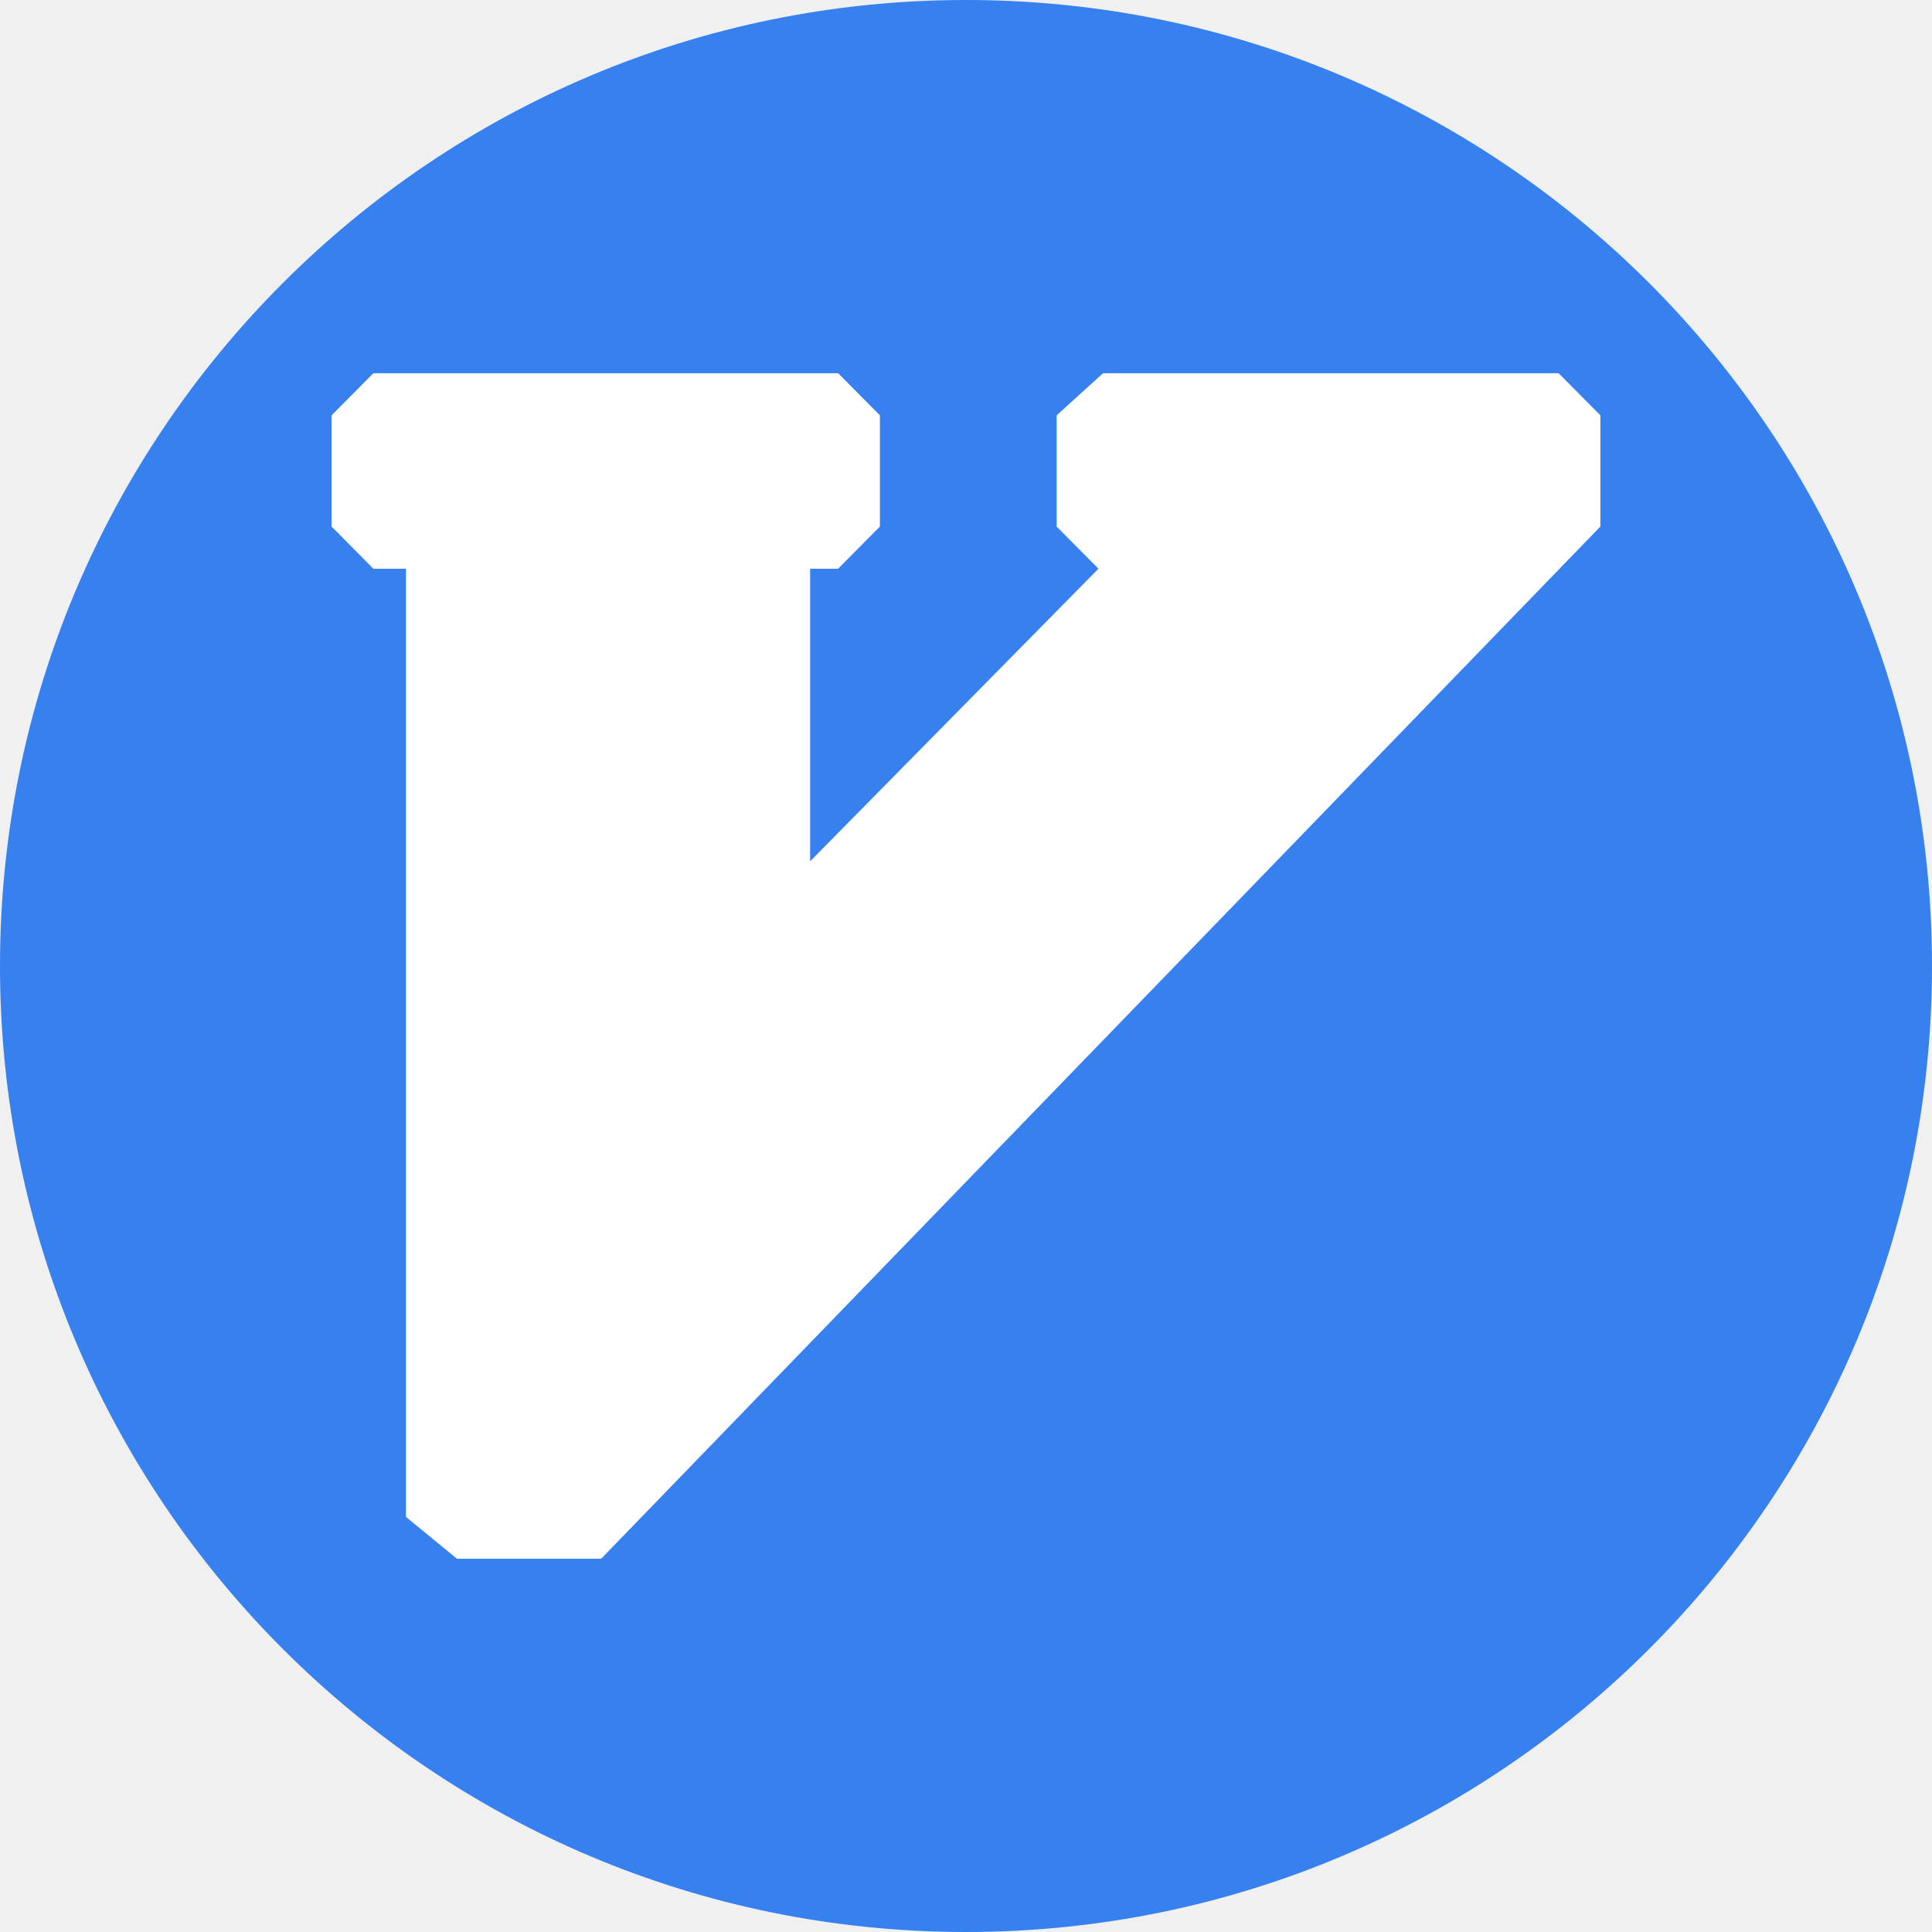
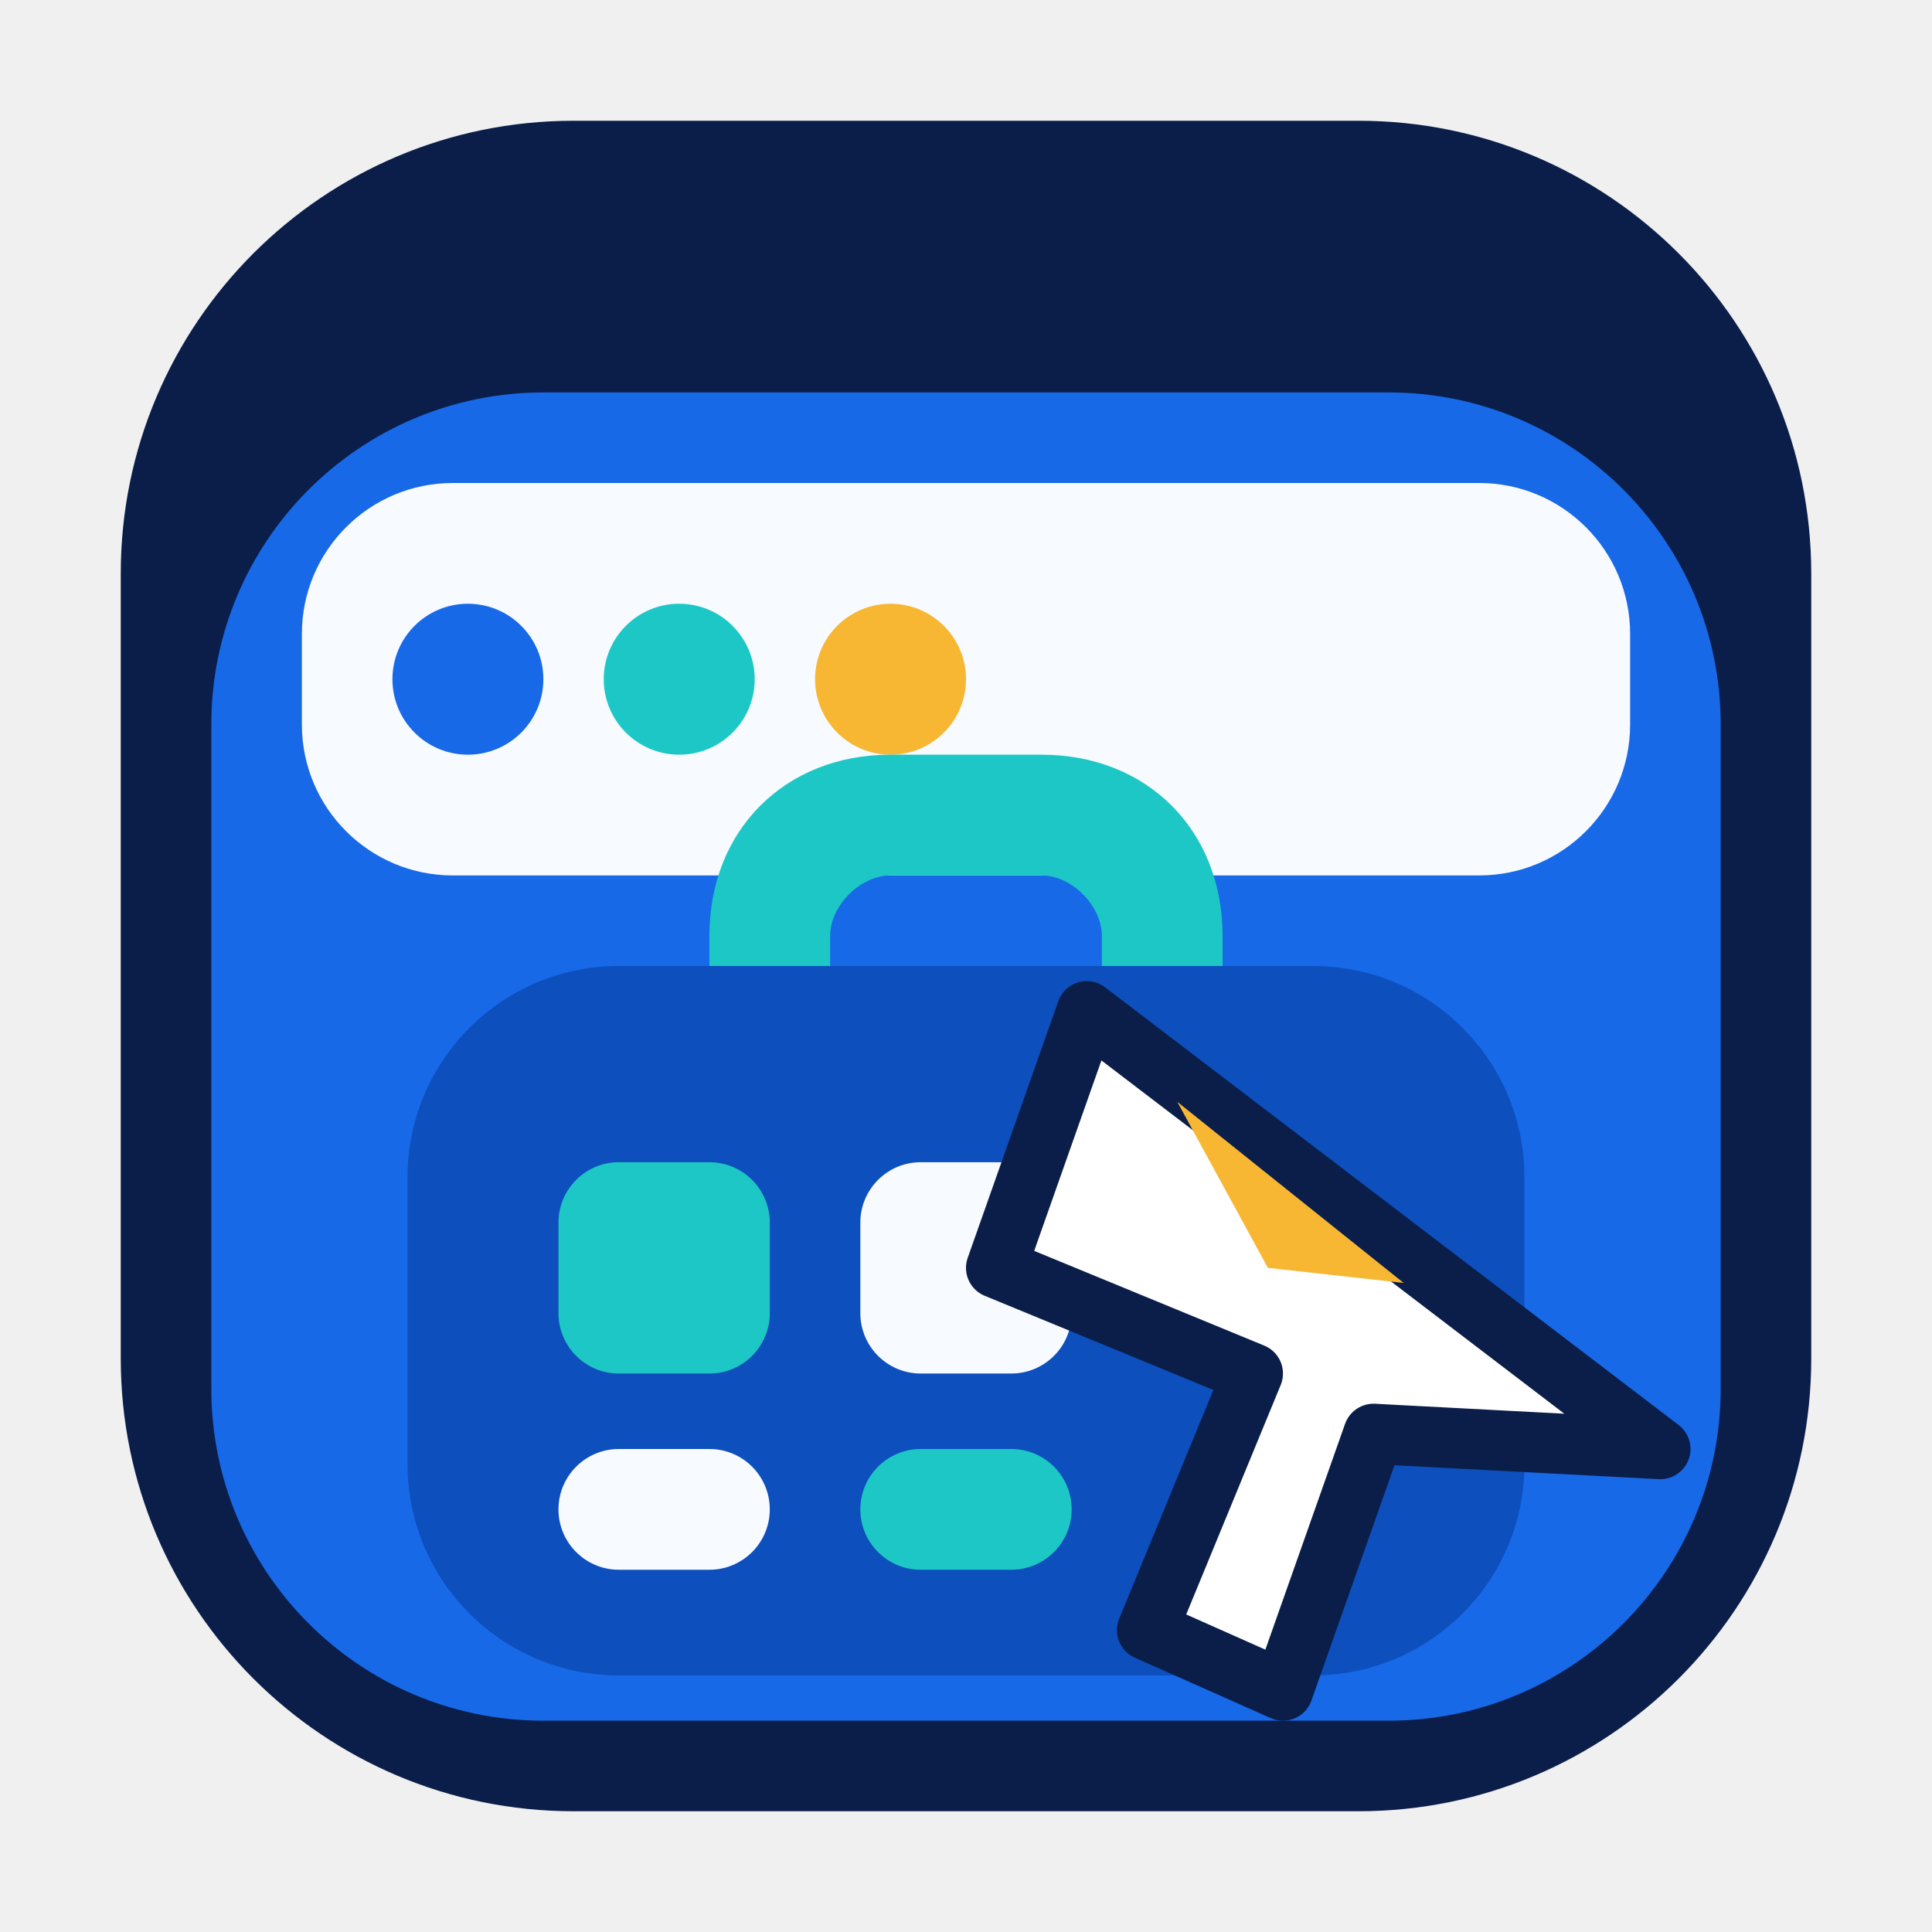
- <svg xmlns="http://www.w3.org/2000/svg" viewBox="0 0 512 512">
-   <circle cx="256" cy="256" r="256" fill="#3680f0" />
-   <path fill="#fff" d="m280.023 139.545 11.077 11.169-76.407 77.538v-77.538h7.415l11.077-11.17v-29.476l-11.077-11.169H98.948l-11.077 11.169v29.477l11.077 11.169h8.637v251.294l13.517 11.078h38.206l264.806-273.541v-29.477l-11.077-11.169H292.322l-12.299 11.169Z" />
+ <svg xmlns="http://www.w3.org/2000/svg" viewBox="0 0 128 128">
+   <rect x="8" y="8" width="112" height="112" rx="30" fill="#0a1e49" />
+   <rect x="14" y="26" width="100" height="88" rx="22" fill="#1769e8" />
+   <rect x="20" y="32" width="88" height="26" rx="10" fill="#f7faff" />
+   <circle cx="31" cy="45" r="5" fill="#1769e8" />
+   <circle cx="45" cy="45" r="5" fill="#1cc7c5" />
+   <circle cx="59" cy="45" r="5" fill="#f7b733" />
+   <path d="M47 70v-8c0-7 5-12 12-12h10c7 0 12 5 12 12v8h-8v-8c0-2-2-4-4-4H59c-2 0-4 2-4 4v8z" fill="#1cc7c5" />
+   <rect x="27" y="64" width="74" height="47" rx="14" fill="#0d4fbd" />
+   <rect x="37" y="77" width="14" height="14" rx="4" fill="#1cc7c5" />
+   <rect x="57" y="77" width="14" height="14" rx="4" fill="#f7faff" />
+   <rect x="37" y="96" width="14" height="8" rx="4" fill="#f7faff" />
+   <rect x="57" y="96" width="14" height="8" rx="4" fill="#1cc7c5" />
+   <path d="m72 67 38 29-19-1-6 17-9-4 7-17-17-7z" fill="#fff" stroke="#0a1e49" stroke-linejoin="round" stroke-width="4" />
+   <path d="m78 73 15 12-9-1z" fill="#f7b733" />
</svg>
